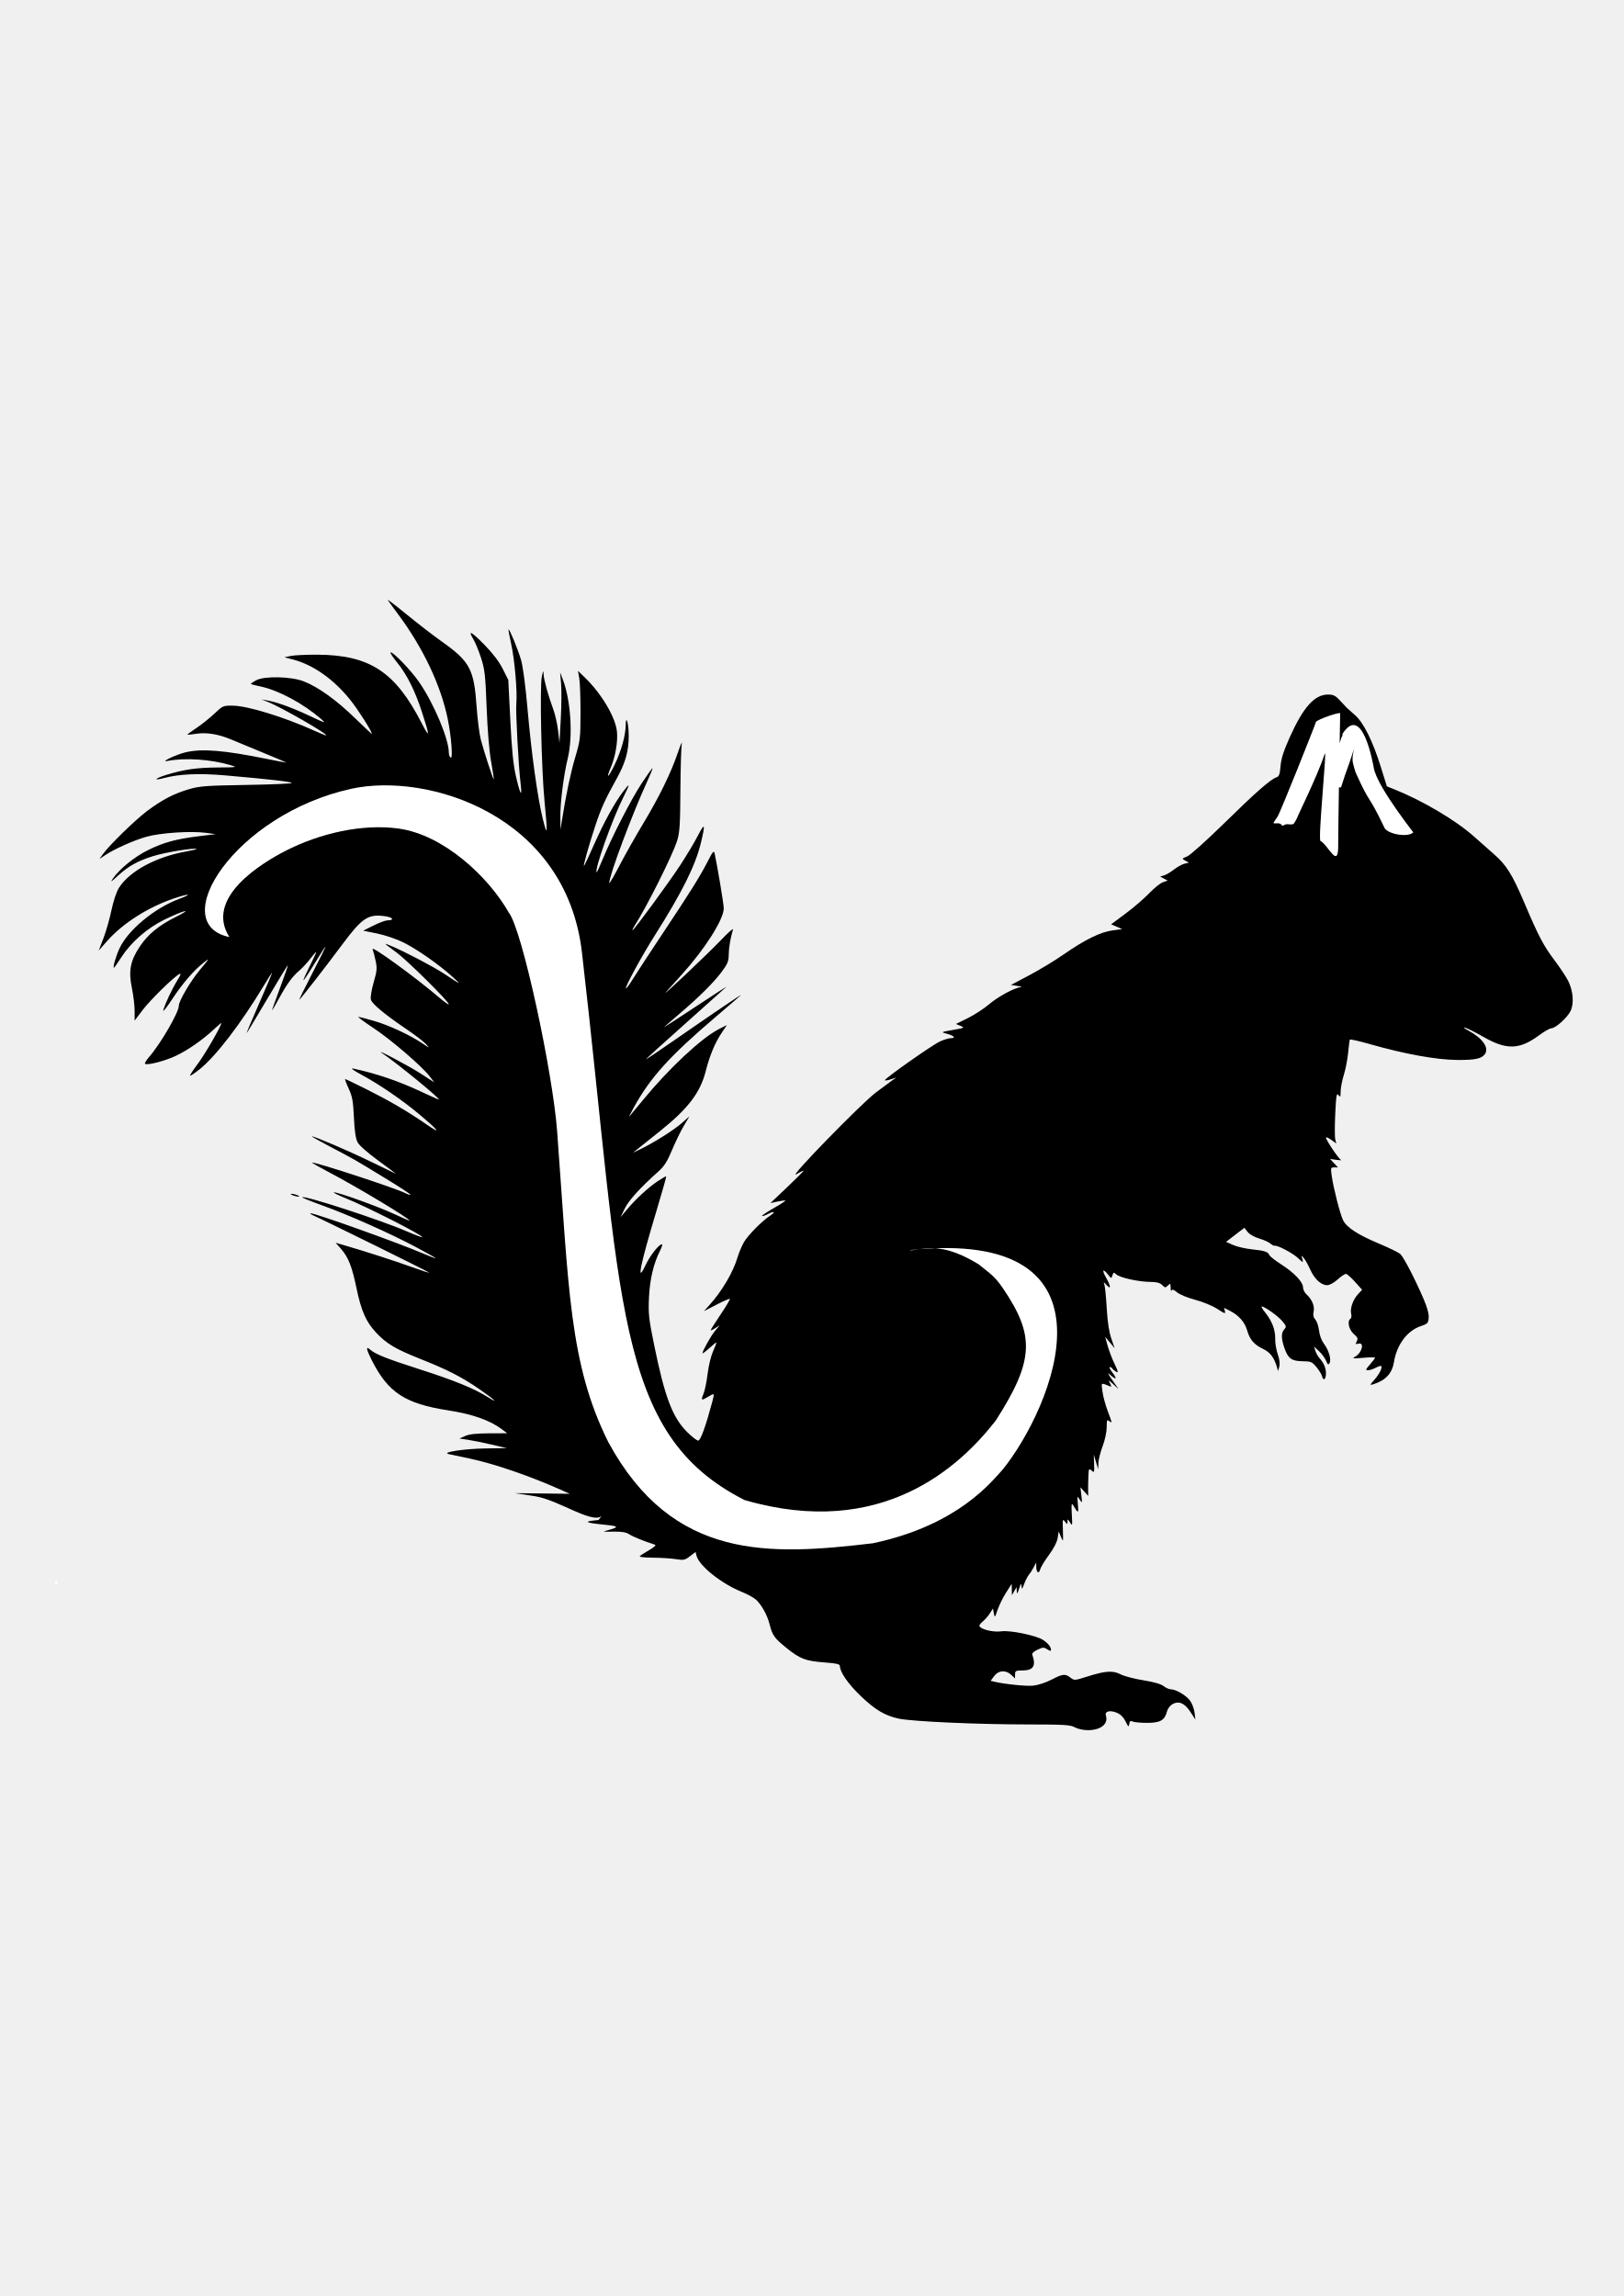
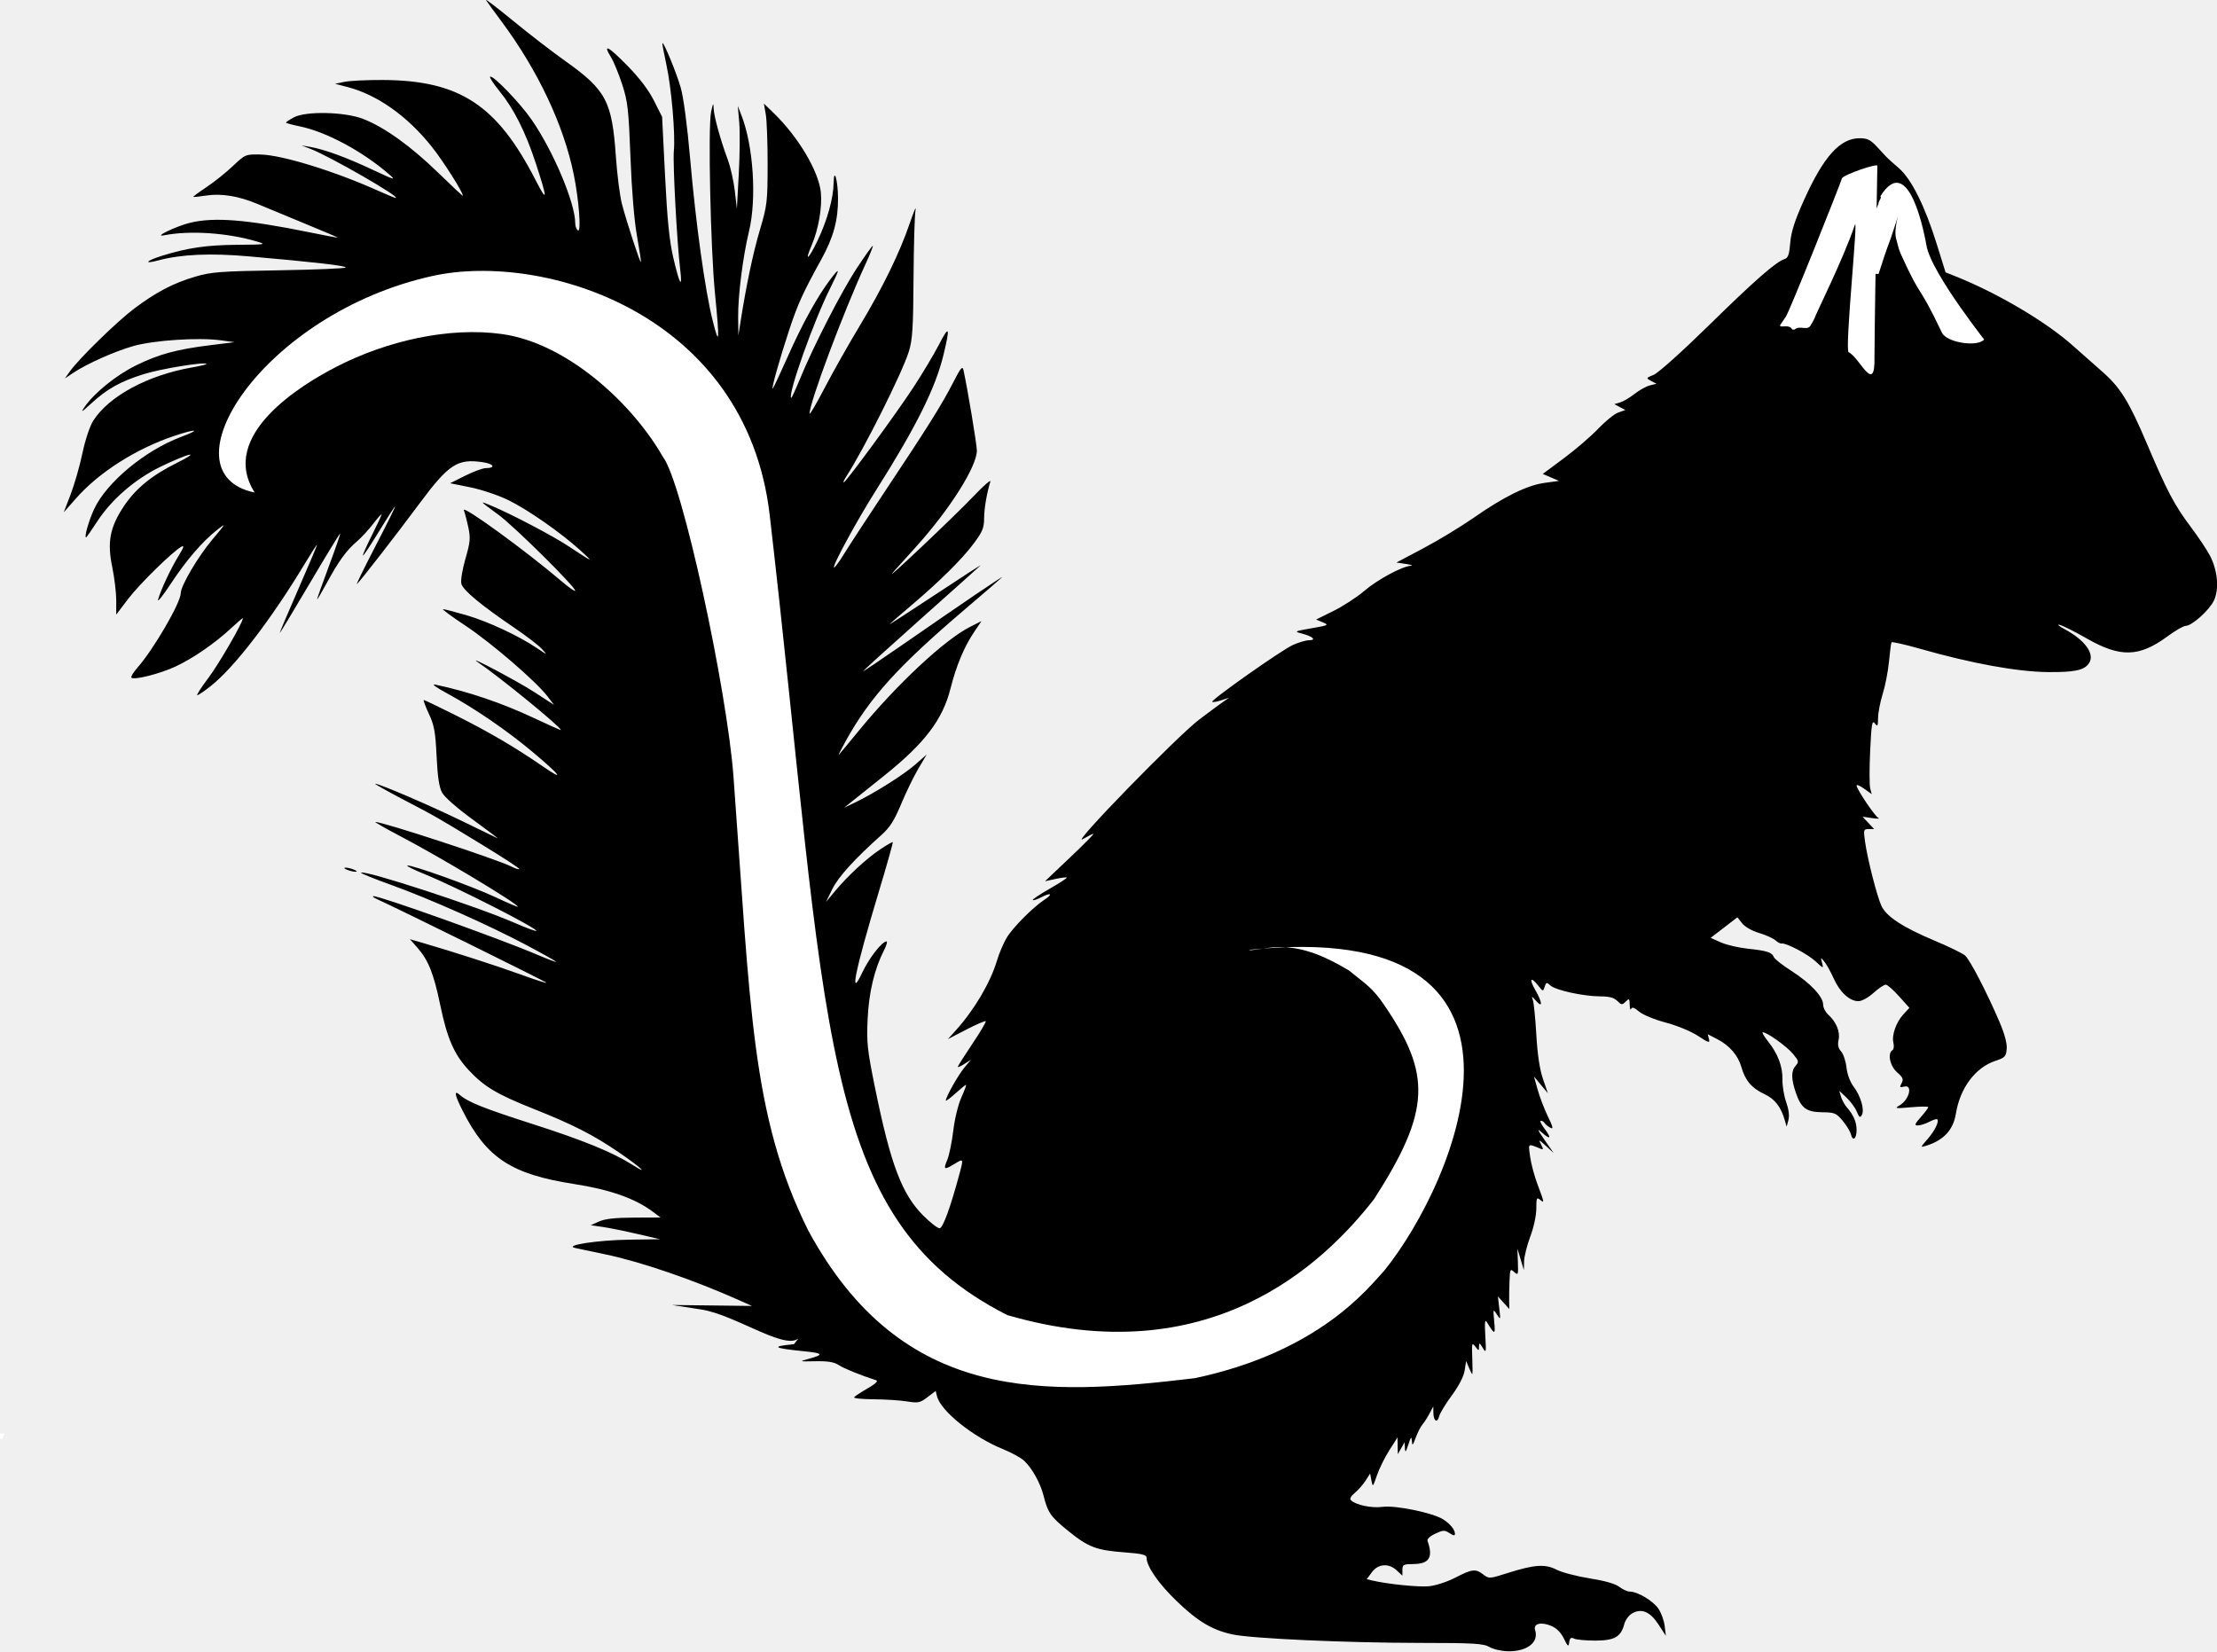
- <svg xmlns="http://www.w3.org/2000/svg" width="210mm" height="297mm" viewBox="0 0 210 297" version="1.1" id="svg1">
+ <svg xmlns="http://www.w3.org/2000/svg" width="196.278mm" height="146.199mm" viewBox="0 0 196.278 146.199" version="1.1" id="svg1">
  <defs id="defs1" />
-   <g id="layer1">
+   <g id="layer1" transform="translate(-7.121393,-77.60419)">
    <path style="fill:#000000;stroke-width:0.833" d="m 138.997,223.432 c -0.554,-0.316 -1.346,-0.362 -6.243,-0.367 -6.45,-0.006 -14.806,-0.385 -16.507,-0.75 -1.803,-0.387 -3.06,-1.136 -4.948,-2.948 -1.602,-1.538 -2.671,-3.081 -2.671,-3.855 0,-0.248 -0.422,-0.349 -1.929,-0.462 -2.521,-0.19 -3.211,-0.451 -4.981,-1.88 -1.578,-1.275 -1.828,-1.63 -2.199,-3.114 -0.281,-1.125 -1.019,-2.457 -1.729,-3.12 -0.279,-0.261 -1.122,-0.723 -1.872,-1.027 -2.642,-1.07 -5.509,-3.367 -5.838,-4.678 l -0.12,-0.476 -0.724,0.552 c -0.66,0.504 -0.822,0.537 -1.83,0.376 -0.608,-0.097 -1.93,-0.181 -2.938,-0.188 -1.007,-0.007 -1.786,-0.085 -1.731,-0.175 0.055,-0.09 0.59,-0.442 1.187,-0.784 0.681,-0.389 0.971,-0.658 0.778,-0.72 -1.408,-0.455 -2.85,-1.04 -3.319,-1.347 -0.415,-0.272 -0.957,-0.362 -2.057,-0.342 -1.474,0.027 -1.482,0.024 -0.608,-0.213 1.345,-0.366 1.285,-0.499 -0.293,-0.657 -2.87,-0.288 -3.119,-0.444 -1.015,-0.636 l 0.601,-0.769 c -0.865,1.716 -5.634,-1.817 -8.805,-2.306 l -2.59,-0.399 3.539,0.042 3.539,0.042 -1.105,-0.493 c -4.078,-1.82 -8.668,-3.397 -11.83,-4.064 -1.202,-0.254 -2.423,-0.512 -2.714,-0.575 -1.06,-0.229 1.958,-0.695 4.762,-0.735 l 2.751,-0.04 -2.011,-0.467 c -1.106,-0.257 -2.487,-0.536 -3.069,-0.62 l -1.058,-0.153 0.741,-0.332 c 0.524,-0.235 1.427,-0.335 3.091,-0.342 l 2.35,-0.009 -0.657,-0.493 c -1.594,-1.196 -3.805,-1.976 -7.006,-2.474 -5.555,-0.863 -7.748,-2.305 -9.856,-6.481 -0.715,-1.417 -0.799,-1.886 -0.249,-1.403 0.717,0.63 2.106,1.185 6.499,2.594 4.43,1.421 7.022,2.481 8.762,3.581 1.596,1.01 0.754,0.233 -1.184,-1.092 -2.264,-1.548 -4.069,-2.467 -7.61,-3.875 -3.173,-1.262 -4.318,-1.946 -5.667,-3.389 -1.297,-1.387 -1.918,-2.799 -2.533,-5.763 -0.58,-2.797 -1.047,-3.976 -2.009,-5.072 l -0.682,-0.776 1.127,0.327 c 2.652,0.768 6.58,2.036 8.693,2.804 1.251,0.455 2.275,0.784 2.275,0.73 0,-0.079 -13.117,-6.553 -15.026,-7.415 -0.291,-0.132 -0.423,-0.246 -0.293,-0.254 0.551,-0.033 11.246,3.79 14.51,5.187 0.911,0.39 1.656,0.67 1.656,0.623 0,-0.047 -1.178,-0.711 -2.618,-1.475 -3.379,-1.793 -8.598,-4.113 -12.028,-5.349 -1.489,-0.536 -2.668,-1.015 -2.62,-1.063 0.274,-0.274 10.136,2.939 13.509,4.403 1.058,0.459 1.96,0.798 2.005,0.753 0.189,-0.189 -7.101,-3.9 -9.85,-5.014 -0.969,-0.393 -1.677,-0.742 -1.574,-0.776 0.328,-0.109 5.701,1.816 7.784,2.79 1.103,0.516 2.006,0.901 2.006,0.856 0,-0.262 -6.767,-4.332 -10.179,-6.124 -1.443,-0.758 -2.539,-1.379 -2.435,-1.381 0.654,-0.013 10.824,3.321 12.052,3.951 0.331,0.17 0.642,0.268 0.692,0.219 0.05,-0.05 -1.364,-0.977 -3.141,-2.061 -4.237,-2.584 -4.088,-2.499 -7.147,-4.103 -1.455,-0.763 -2.568,-1.39 -2.474,-1.392 0.361,-0.008 4.919,1.951 7.707,3.312 1.603,0.783 3.01,1.465 3.127,1.516 0.116,0.051 -0.86,-0.686 -2.169,-1.638 -1.421,-1.034 -2.526,-2.005 -2.743,-2.41 -0.258,-0.483 -0.397,-1.412 -0.482,-3.218 -0.102,-2.151 -0.206,-2.726 -0.685,-3.757 -0.311,-0.669 -0.511,-1.217 -0.446,-1.217 0.065,0 1.322,0.603 2.792,1.339 3.008,1.507 5.265,2.83 7.753,4.545 2.009,1.385 1.572,0.796 -1.013,-1.366 -2.193,-1.834 -5.07,-3.801 -7.442,-5.088 -1.031,-0.559 -1.453,-0.871 -1.068,-0.791 2.884,0.604 5.905,1.627 8.73,2.959 1.309,0.617 2.381,1.091 2.381,1.054 0,-0.266 -5.455,-4.721 -7.331,-5.987 -1.212,-0.818 3.497,1.67 4.964,2.624 l 1.76,1.143 -0.578,-0.758 c -1.007,-1.32 -4.977,-4.741 -7.261,-6.256 -1.211,-0.803 -2.103,-1.461 -1.981,-1.461 0.121,0 1.044,0.239 2.05,0.53 1.912,0.554 4.636,1.824 6.26,2.918 0.946,0.637 0.949,0.638 0.434,0.072 -0.285,-0.313 -1.38,-1.155 -2.434,-1.87 -2.962,-2.011 -4.549,-3.33 -4.692,-3.898 -0.073,-0.293 0.083,-1.252 0.36,-2.212 0.428,-1.483 0.46,-1.833 0.254,-2.798 -0.129,-0.606 -0.306,-1.28 -0.391,-1.497 -0.221,-0.56 5.514,3.606 8.638,6.275 0.669,0.572 1.217,0.953 1.217,0.846 0,-0.356 -5.383,-5.687 -6.774,-6.709 -1.736,-1.276 -1.723,-1.26 -0.728,-0.851 1.755,0.722 5.504,2.689 6.948,3.645 2.185,1.447 2.262,1.472 1.001,0.334 -1.76,-1.588 -4.619,-3.583 -6.36,-4.437 -0.869,-0.426 -2.379,-0.935 -3.368,-1.135 l -1.793,-0.363 1.339,-0.669 c 0.736,-0.368 1.556,-0.669 1.821,-0.669 0.898,0 0.721,-0.375 -0.246,-0.52 -2.259,-0.339 -3.024,0.157 -5.615,3.639 -2.164,2.908 -5.141,6.745 -5.545,7.145 -0.117,0.116 0.614,-1.384 1.625,-3.333 1.011,-1.95 1.801,-3.545 1.756,-3.545 -0.045,0 -0.688,0.996 -1.429,2.212 -0.74,1.217 -1.379,2.179 -1.42,2.138 -0.041,-0.041 0.313,-0.844 0.786,-1.784 0.473,-0.941 0.86,-1.774 0.86,-1.851 0,-0.077 -0.331,0.292 -0.735,0.822 -0.404,0.53 -1.054,1.234 -1.444,1.565 -0.928,0.788 -1.613,1.731 -2.667,3.671 -0.474,0.873 -0.864,1.531 -0.865,1.463 -0.002,-0.068 0.471,-1.396 1.05,-2.951 0.579,-1.554 1.028,-2.852 0.997,-2.882 -0.031,-0.031 -1.234,1.94 -2.675,4.379 -1.44,2.439 -2.644,4.435 -2.676,4.435 -0.032,0 0.698,-1.728 1.622,-3.841 0.924,-2.112 1.679,-3.898 1.679,-3.968 -2.25e-4,-0.07 -0.469,0.651 -1.041,1.602 -2.983,4.959 -6.24,9.206 -8.351,10.886 -0.568,0.453 -1.112,0.823 -1.207,0.823 -0.095,0 0.347,-0.69 0.984,-1.534 0.929,-1.232 3.055,-4.91 3.055,-5.286 0,-0.048 -0.452,0.336 -1.005,0.852 -1.446,1.351 -3.384,2.691 -4.948,3.423 -1.378,0.645 -3.686,1.231 -3.921,0.995 -0.071,-0.071 0.164,-0.462 0.521,-0.87 1.464,-1.668 3.85,-5.774 3.85,-6.627 0,-0.633 1.532,-3.232 2.775,-4.71 1.236,-1.468 1.27,-1.535 0.457,-0.892 -1.333,1.054 -2.744,2.696 -4.134,4.807 -0.689,1.048 -1.188,1.667 -1.108,1.376 0.232,-0.844 1.123,-2.745 1.809,-3.86 0.465,-0.756 0.533,-0.973 0.258,-0.823 -0.776,0.423 -3.736,3.328 -4.734,4.645 l -1.037,1.37 8.33e-4,-1.248 c 5.41e-4,-0.687 -0.16,-2.024 -0.356,-2.972 -0.457,-2.206 -0.203,-3.53 1.035,-5.383 1.051,-1.573 2.478,-2.737 4.717,-3.845 0.931,-0.461 1.407,-0.778 1.058,-0.706 -0.349,0.073 -1.496,0.553 -2.548,1.067 -2.28,1.114 -4.343,2.908 -5.626,4.891 -0.484,0.748 -0.912,1.36 -0.951,1.36 -0.183,0 0.241,-1.49 0.711,-2.504 1.098,-2.365 4.511,-5.202 7.685,-6.389 1.826,-0.683 1.397,-0.758 -0.572,-0.1 -3.387,1.132 -6.683,3.228 -8.727,5.551 l -1.074,1.22 0.61,-1.587 c 0.336,-0.873 0.804,-2.509 1.041,-3.635 0.249,-1.184 0.652,-2.399 0.956,-2.879 1.375,-2.177 4.829,-4.043 8.752,-4.726 0.744,-0.13 1.317,-0.271 1.274,-0.315 -0.194,-0.194 -4.02,0.431 -5.552,0.908 -2.047,0.637 -3.25,1.308 -4.641,2.59 -0.873,0.805 -0.972,0.856 -0.587,0.302 0.867,-1.247 2.817,-2.818 4.553,-3.669 2.023,-0.991 3.595,-1.419 6.566,-1.786 l 2.151,-0.266 -1.245,-0.169 c -1.958,-0.265 -5.941,5.5e-4 -7.735,0.516 -1.675,0.481 -4.086,1.559 -5.304,2.37 l -0.739,0.493 0.455,-0.639 c 0.797,-1.12 4.172,-4.413 5.693,-5.554 1.936,-1.452 3.452,-2.245 5.385,-2.816 1.422,-0.42 2.192,-0.478 7.459,-0.566 3.23,-0.054 5.873,-0.166 5.873,-0.25 0,-0.157 -2.745,-0.472 -8.563,-0.983 -3.417,-0.3 -6.007,-0.186 -8.018,0.353 -1.39,0.372 -1.102,0.033 0.352,-0.417 2.278,-0.703 3.926,-0.941 6.671,-0.961 2.478,-0.018 2.564,-0.033 1.693,-0.291 -2.609,-0.774 -5.927,-0.997 -8.219,-0.551 -1.021,0.198 1.12,-0.826 2.328,-1.114 2.141,-0.511 4.995,-0.279 10.582,0.858 1.339,0.272 2.452,0.482 2.473,0.466 0.022,-0.016 -1.264,-0.565 -2.857,-1.219 -1.593,-0.654 -3.497,-1.444 -4.23,-1.755 -1.677,-0.71 -3.232,-0.964 -4.592,-0.751 -0.582,0.091 -1.083,0.143 -1.114,0.115 -0.031,-0.028 0.492,-0.415 1.161,-0.859 0.67,-0.445 1.719,-1.283 2.332,-1.862 1.101,-1.042 1.13,-1.054 2.437,-1.031 1.91,0.033 6.598,1.478 10.505,3.24 0.744,0.335 1.41,0.607 1.481,0.604 0.531,-0.022 -5.822,-3.68 -7.544,-4.344 l -0.792,-0.305 0.741,0.127 c 1.271,0.219 3.194,0.919 5.502,2.003 2.052,0.964 2.166,0.995 1.481,0.404 -2.352,-2.033 -5.542,-3.74 -7.883,-4.221 -0.669,-0.137 -1.217,-0.288 -1.217,-0.335 0,-0.047 0.31,-0.253 0.688,-0.458 1.06,-0.575 4.518,-0.499 6.149,0.135 1.88,0.731 4.222,2.411 6.638,4.762 1.205,1.172 2.19,2.093 2.189,2.046 -0.007,-0.339 -1.724,-3.047 -2.751,-4.34 -2.157,-2.715 -4.823,-4.604 -7.467,-5.292 l -1.106,-0.288 0.847,-0.174 c 0.466,-0.096 1.989,-0.168 3.386,-0.162 6.797,0.033 10.114,2.207 13.526,8.865 1.071,2.091 1.073,1.725 0.008,-1.522 -0.893,-2.721 -1.936,-4.797 -3.177,-6.32 -0.535,-0.657 -0.923,-1.246 -0.861,-1.308 0.213,-0.213 2.65,2.308 3.692,3.82 1.918,2.782 3.848,7.368 3.848,9.144 0,0.271 0.109,0.56 0.242,0.642 0.303,0.187 0.087,-2.687 -0.371,-4.943 -0.893,-4.396 -3.179,-9.235 -6.418,-13.588 -0.647,-0.87 -1.255,-1.707 -1.351,-1.86 -0.096,-0.153 0.986,0.673 2.403,1.835 1.417,1.162 3.473,2.748 4.569,3.525 3.657,2.592 4.18,3.57 4.521,8.452 0.114,1.63 0.356,3.534 0.539,4.233 0.414,1.583 1.605,5.235 1.679,5.145 0.03,-0.036 -0.124,-1.066 -0.343,-2.288 -0.246,-1.372 -0.468,-4.044 -0.58,-6.984 -0.163,-4.263 -0.24,-4.939 -0.733,-6.455 -0.303,-0.931 -0.748,-2.013 -0.989,-2.405 -0.771,-1.253 -0.252,-0.989 1.435,0.731 1.083,1.104 1.888,2.162 2.365,3.11 l 0.723,1.436 0.262,5.231 c 0.195,3.9 0.381,5.742 0.729,7.241 0.556,2.396 0.828,2.847 0.608,1.009 -0.285,-2.383 -0.661,-9.385 -0.56,-10.447 0.144,-1.521 -0.214,-5.635 -0.67,-7.704 -0.218,-0.989 -0.372,-1.825 -0.343,-1.856 0.115,-0.122 1.234,2.597 1.622,3.938 0.248,0.858 0.574,3.314 0.833,6.277 0.507,5.808 1.319,11.647 1.993,14.34 0.591,2.362 0.63,1.917 0.208,-2.382 -0.396,-4.034 -0.626,-14.764 -0.345,-16.084 0.169,-0.793 0.207,-0.845 0.226,-0.313 0.026,0.706 0.587,2.742 1.257,4.557 0.239,0.646 0.516,1.884 0.617,2.751 l 0.183,1.576 0.168,-3.089 c 0.092,-1.699 0.111,-3.746 0.041,-4.55 l -0.127,-1.461 0.329,0.847 c 1.054,2.712 1.355,7.389 0.659,10.264 -0.54,2.234 -0.982,5.748 -0.958,7.619 l 0.021,1.587 0.183,-1.164 c 0.518,-3.297 1.109,-6.109 1.721,-8.176 0.644,-2.178 0.68,-2.485 0.684,-5.792 0.003,-1.921 -0.071,-3.921 -0.163,-4.444 l -0.167,-0.952 0.874,0.847 c 2.17,2.102 3.975,5.136 4.168,7.008 0.134,1.299 -0.207,3.278 -0.807,4.676 -0.679,1.585 -0.287,1.284 0.515,-0.395 0.852,-1.782 1.401,-3.743 1.423,-5.075 0.024,-1.495 0.377,-0.32 0.39,1.3 0.016,1.941 -0.403,3.488 -1.47,5.419 -1.621,2.936 -2.084,3.95 -2.838,6.221 -0.846,2.55 -1.649,5.41 -1.466,5.227 0.068,-0.068 0.666,-1.344 1.328,-2.834 1.287,-2.897 2.617,-5.309 3.758,-6.815 0.889,-1.173 0.887,-1.01 -0.009,0.776 -1.454,2.9 -3.764,9.396 -3.452,9.709 0.036,0.036 0.384,-0.716 0.775,-1.671 1.184,-2.895 3.687,-7.769 5.054,-9.842 0.71,-1.077 1.339,-1.958 1.396,-1.958 0.057,0 -0.235,0.738 -0.651,1.64 -1.968,4.276 -4.961,12.28 -4.943,13.218 0.003,0.15 0.601,-0.869 1.328,-2.266 0.727,-1.397 2.112,-3.849 3.076,-5.449 2.063,-3.424 3.571,-6.511 4.471,-9.153 0.357,-1.048 0.584,-1.571 0.506,-1.164 -0.079,0.407 -0.158,3.122 -0.177,6.032 -0.029,4.492 -0.094,5.478 -0.426,6.533 -0.606,1.922 -3.994,8.679 -5.559,11.085 -0.17,0.262 -0.26,0.476 -0.198,0.476 0.184,0 4.644,-6.084 6.184,-8.438 0.79,-1.207 1.803,-2.902 2.251,-3.768 0.914,-1.767 0.997,-1.583 0.402,0.898 -0.702,2.926 -2.428,6.398 -5.939,11.943 -1.702,2.687 -3.91,6.739 -3.757,6.892 0.054,0.054 0.463,-0.499 0.91,-1.228 0.447,-0.729 2.113,-3.278 3.702,-5.664 3.679,-5.524 4.95,-7.554 5.946,-9.497 0.679,-1.326 0.816,-1.485 0.91,-1.058 0.353,1.605 1.181,6.581 1.181,7.093 -3.91e-4,1.426 -2.402,5.223 -5.411,8.553 -0.678,0.75 -1.571,1.741 -1.985,2.201 -1.137,1.265 5.398,-4.912 7.168,-6.775 0.848,-0.892 1.487,-1.445 1.421,-1.228 -0.325,1.07 -0.549,2.396 -0.553,3.281 -0.004,0.826 -0.152,1.179 -0.933,2.222 -1.035,1.384 -2.986,3.316 -5.527,5.472 -0.931,0.79 -1.788,1.53 -1.905,1.645 -0.116,0.114 1.693,-1.054 4.021,-2.596 2.328,-1.542 4.137,-2.709 4.021,-2.593 -0.116,0.116 -2.524,2.271 -5.35,4.788 -2.826,2.517 -5.093,4.577 -5.038,4.577 0.055,0 1.653,-1.077 3.551,-2.393 5.205,-3.609 8.978,-6.166 8.741,-5.922 -0.116,0.12 -1.593,1.393 -3.28,2.83 -5.922,5.043 -8.42,7.803 -10.551,11.66 -0.406,0.736 -0.687,1.29 -0.625,1.232 0.063,-0.058 0.854,-1.011 1.758,-2.116 3.347,-4.094 7.603,-8.072 9.86,-9.216 l 1.025,-0.519 -0.633,0.938 c -0.897,1.329 -1.597,2.998 -2.109,5.031 -0.697,2.764 -2.289,4.854 -5.896,7.737 -1.126,0.9 -2.378,1.902 -2.782,2.225 l -0.734,0.588 0.952,-0.454 c 1.677,-0.8 4.327,-2.47 5.357,-3.376 l 0.999,-0.88 -0.734,1.238 c -0.404,0.681 -1.09,2.092 -1.525,3.136 -0.615,1.476 -1.004,2.087 -1.749,2.751 -2.349,2.093 -3.823,3.715 -4.349,4.787 l -0.563,1.146 0.794,-0.952 c 1.138,-1.365 2.769,-2.874 3.993,-3.695 0.582,-0.39 1.088,-0.681 1.125,-0.645 0.037,0.036 -0.517,2.003 -1.231,4.372 -2.106,6.987 -2.66,9.696 -1.467,7.164 0.605,-1.284 1.751,-2.751 2.148,-2.751 0.096,0 -0.007,0.357 -0.229,0.794 -0.85,1.671 -1.337,3.718 -1.447,6.084 -0.097,2.085 -0.029,2.715 0.645,6.032 1.388,6.829 2.381,9.466 4.285,11.37 0.614,0.614 1.262,1.117 1.439,1.117 0.297,0 0.971,-1.857 1.805,-4.973 0.318,-1.19 0.308,-1.206 -0.459,-0.738 -0.947,0.577 -1.031,0.535 -0.667,-0.336 0.174,-0.416 0.415,-1.583 0.535,-2.593 0.124,-1.046 0.434,-2.313 0.719,-2.947 0.276,-0.611 0.459,-1.111 0.408,-1.111 -0.051,0 -0.475,0.344 -0.941,0.765 -0.466,0.421 -0.847,0.703 -0.847,0.628 0,-0.314 1.078,-2.232 1.628,-2.897 l 0.594,-0.717 -0.582,0.374 c -0.32,0.206 -0.582,0.321 -0.582,0.256 0,-0.065 0.579,-0.98 1.287,-2.033 0.708,-1.053 1.244,-1.958 1.191,-2.011 -0.053,-0.053 -0.829,0.283 -1.724,0.746 l -1.628,0.842 0.724,-0.802 c 1.608,-1.78 3.05,-4.226 3.616,-6.135 0.186,-0.628 0.568,-1.534 0.85,-2.013 0.528,-0.901 2.329,-2.719 3.363,-3.396 0.777,-0.508 0.586,-0.665 -0.271,-0.222 -0.371,0.192 -0.716,0.307 -0.768,0.255 -0.051,-0.051 0.623,-0.504 1.5,-1.005 0.876,-0.501 1.559,-0.946 1.517,-0.988 -0.042,-0.042 -0.494,0.014 -1.004,0.125 l -0.927,0.201 2.212,-2.099 c 1.217,-1.154 2.151,-2.099 2.076,-2.099 -0.075,0 -0.499,0.211 -0.942,0.47 -1.189,0.693 8.367,-9.124 10.308,-10.591 0.875,-0.661 1.827,-1.364 2.116,-1.564 l 0.526,-0.363 -0.699,0.228 c -0.384,0.126 -0.741,0.186 -0.794,0.133 -0.15,-0.15 6.122,-4.571 7.14,-5.032 0.502,-0.228 1.147,-0.417 1.432,-0.419 0.685,-0.006 0.334,-0.338 -0.624,-0.589 -0.72,-0.189 -0.696,-0.202 0.847,-0.472 1.506,-0.263 1.557,-0.29 0.994,-0.525 l -0.593,-0.247 1.546,-0.765 c 0.85,-0.421 2.069,-1.214 2.71,-1.763 1.17,-1.003 3.339,-2.176 4.127,-2.233 0.233,-0.017 0.042,-0.088 -0.423,-0.159 l -0.847,-0.129 2.398,-1.27 c 1.319,-0.698 3.319,-1.912 4.444,-2.696 2.7,-1.881 4.723,-2.875 6.287,-3.088 l 1.262,-0.172 -0.718,-0.309 -0.718,-0.309 1.882,-1.399 c 1.035,-0.77 2.4,-1.945 3.034,-2.612 0.634,-0.667 1.432,-1.31 1.774,-1.429 l 0.622,-0.217 -0.488,-0.261 -0.488,-0.261 0.513,-0.153 c 0.282,-0.084 0.859,-0.425 1.281,-0.756 0.423,-0.332 1.031,-0.669 1.351,-0.749 l 0.583,-0.146 -0.473,-0.253 c -0.466,-0.249 -0.463,-0.257 0.236,-0.542 0.397,-0.162 2.522,-2.067 4.836,-4.336 4.084,-4.005 5.983,-5.669 6.745,-5.911 0.31,-0.099 0.416,-0.402 0.502,-1.442 0.081,-0.977 0.394,-1.953 1.215,-3.778 1.734,-3.855 3.191,-5.476 4.923,-5.476 0.687,0 0.962,0.135 1.54,0.757 0.387,0.416 0.782,0.84 0.878,0.943 0.096,0.102 0.571,0.527 1.056,0.945 1.111,0.957 2.31,3.357 3.361,6.732 l 0.778,2.498 0.876,0.349 c 3.736,1.487 8.047,4.038 10.432,6.174 0.725,0.649 1.86,1.653 2.522,2.23 1.633,1.424 2.386,2.629 3.971,6.358 1.831,4.31 2.45,5.485 3.912,7.432 0.689,0.917 1.464,2.084 1.722,2.594 0.661,1.304 0.795,2.925 0.325,3.916 -0.408,0.86 -1.955,2.247 -2.506,2.247 -0.191,0 -0.92,0.421 -1.62,0.937 -2.491,1.833 -4.164,1.877 -7.116,0.187 -1.033,-0.591 -2.116,-1.137 -2.407,-1.211 -0.291,-0.075 -0.088,0.101 0.451,0.391 1.795,0.964 2.674,2.197 2.138,2.999 -0.418,0.627 -1.261,0.809 -3.647,0.787 -2.693,-0.025 -6.737,-0.761 -11.274,-2.053 -1.37,-0.39 -2.525,-0.651 -2.565,-0.579 -0.041,0.072 -0.141,0.836 -0.223,1.698 -0.082,0.862 -0.331,2.148 -0.554,2.857 -0.222,0.71 -0.409,1.671 -0.414,2.137 -0.008,0.745 -0.043,0.803 -0.288,0.48 -0.236,-0.311 -0.298,0.059 -0.411,2.434 -0.073,1.54 -0.072,3.032 0.002,3.315 l 0.136,0.515 -0.67,-0.477 c -0.368,-0.262 -0.67,-0.39 -0.67,-0.284 0,0.317 1.629,2.739 1.937,2.88 0.157,0.072 -0.096,0.074 -0.562,0.006 l -0.847,-0.125 0.513,0.548 0.513,0.548 h -0.48 c -0.455,0 -0.472,0.056 -0.332,1.073 0.212,1.543 1.073,4.918 1.463,5.739 0.448,0.942 1.895,1.888 4.683,3.06 1.274,0.536 2.494,1.129 2.711,1.318 0.435,0.379 1.912,3.223 3.032,5.836 0.476,1.111 0.7,1.938 0.658,2.434 -0.058,0.683 -0.149,0.78 -1.014,1.068 -1.762,0.588 -3.115,2.398 -3.48,4.656 -0.236,1.46 -1.085,2.375 -2.653,2.86 -0.511,0.158 -0.507,0.143 0.14,-0.594 0.643,-0.733 1.05,-1.564 0.858,-1.756 -0.051,-0.051 -0.37,0.05 -0.707,0.226 -0.337,0.176 -0.79,0.321 -1.006,0.321 -0.332,8.3e-4 -0.291,-0.114 0.265,-0.747 0.361,-0.411 0.657,-0.805 0.657,-0.874 0,-0.069 -0.69,-0.065 -1.534,0.01 -1.385,0.122 -1.484,0.107 -1.016,-0.161 0.869,-0.498 1.208,-1.876 0.41,-1.668 -0.39,0.102 -0.419,0.064 -0.224,-0.301 0.186,-0.347 0.118,-0.511 -0.399,-0.964 -0.633,-0.556 -0.868,-1.678 -0.41,-1.961 0.117,-0.072 0.155,-0.358 0.086,-0.636 -0.17,-0.676 0.235,-1.838 0.885,-2.539 l 0.529,-0.571 -0.909,-1.015 c -0.5,-0.558 -1.028,-1.025 -1.173,-1.037 -0.145,-0.012 -0.633,0.312 -1.084,0.719 -0.475,0.429 -1.042,0.741 -1.348,0.741 -0.781,0 -1.637,-0.783 -2.182,-1.995 -0.265,-0.59 -0.638,-1.264 -0.829,-1.497 -0.34,-0.414 -0.344,-0.412 -0.206,0.106 0.139,0.519 0.128,0.517 -0.571,-0.134 -0.691,-0.644 -2.639,-1.667 -3.014,-1.583 -0.102,0.023 -0.348,-0.105 -0.547,-0.285 -0.199,-0.18 -0.848,-0.472 -1.443,-0.648 -0.63,-0.187 -1.257,-0.544 -1.502,-0.856 l -0.42,-0.534 -1.183,0.91 -1.183,0.91 0.904,0.403 c 0.497,0.221 1.57,0.472 2.385,0.558 1.688,0.177 2.142,0.324 2.304,0.745 0.063,0.164 0.761,0.712 1.551,1.218 1.669,1.07 2.812,2.28 2.812,2.977 0,0.269 0.2,0.67 0.445,0.892 0.715,0.647 1.079,1.527 0.924,2.232 -0.099,0.451 -0.035,0.749 0.223,1.034 0.199,0.22 0.413,0.857 0.475,1.414 0.067,0.603 0.319,1.286 0.622,1.685 0.633,0.833 0.995,2.068 0.74,2.523 -0.155,0.277 -0.234,0.226 -0.449,-0.293 -0.143,-0.346 -0.551,-0.902 -0.905,-1.236 l -0.645,-0.607 0.155,0.529 c 0.085,0.291 0.323,0.72 0.528,0.952 0.578,0.657 0.849,1.29 0.849,1.984 0,0.78 -0.334,1.045 -0.498,0.395 -0.066,-0.261 -0.398,-0.807 -0.738,-1.213 -0.566,-0.676 -0.716,-0.739 -1.796,-0.75 -1.414,-0.015 -1.881,-0.361 -2.352,-1.745 -0.417,-1.224 -0.418,-1.926 -0.004,-2.384 0.297,-0.328 0.273,-0.423 -0.26,-1.058 -0.563,-0.669 -2.282,-1.896 -2.657,-1.896 -0.099,0 0.106,0.357 0.455,0.794 0.883,1.103 1.313,2.241 1.286,3.403 -0.013,0.544 0.137,1.44 0.332,1.99 0.228,0.644 0.298,1.21 0.197,1.587 l -0.157,0.586 -0.152,-0.53 c -0.352,-1.228 -0.882,-1.916 -1.815,-2.354 -1.129,-0.531 -1.699,-1.198 -2.035,-2.382 -0.299,-1.053 -1.057,-1.928 -2.163,-2.497 l -0.823,-0.423 0.112,0.429 c 0.098,0.376 -0.023,0.341 -0.975,-0.282 -0.62,-0.406 -1.845,-0.912 -2.85,-1.178 -0.989,-0.262 -2.026,-0.689 -2.362,-0.972 -0.428,-0.36 -0.63,-0.428 -0.707,-0.237 -0.059,0.147 -0.115,-0.015 -0.124,-0.36 -0.015,-0.576 -0.044,-0.6 -0.357,-0.287 -0.312,0.312 -0.373,0.307 -0.741,-0.06 -0.29,-0.29 -0.707,-0.402 -1.512,-0.404 -1.483,-0.005 -3.94,-0.54 -4.404,-0.96 -0.344,-0.311 -0.384,-0.303 -0.514,0.109 -0.139,0.439 -0.148,0.438 -0.564,-0.09 -0.668,-0.85 -0.84,-0.624 -0.276,0.363 0.639,1.117 0.682,1.66 0.078,0.976 -0.381,-0.432 -0.42,-0.442 -0.286,-0.076 0.086,0.233 0.224,1.614 0.308,3.069 0.102,1.77 0.297,3.066 0.588,3.915 l 0.435,1.27 -0.616,-0.741 -0.616,-0.741 0.325,1.164 c 0.179,0.64 0.586,1.704 0.905,2.365 0.469,0.971 0.51,1.163 0.213,1.004 -0.202,-0.108 -0.426,-0.291 -0.497,-0.407 -0.072,-0.116 -0.225,-0.21 -0.34,-0.21 -0.115,0 0.044,0.333 0.355,0.741 0.641,0.84 0.485,0.975 -0.306,0.265 -0.396,-0.356 -0.326,-0.181 0.279,0.688 l 0.809,1.164 -0.69,-0.635 c -0.626,-0.576 -0.666,-0.588 -0.426,-0.127 0.218,0.42 0.214,0.488 -0.025,0.391 -1.178,-0.479 -1.106,-0.531 -0.946,0.676 0.081,0.614 0.381,1.736 0.667,2.494 0.609,1.618 0.617,1.673 0.201,1.328 -0.275,-0.228 -0.317,-0.122 -0.317,0.795 0,0.614 -0.223,1.65 -0.529,2.465 -0.291,0.773 -0.538,1.761 -0.55,2.194 l -0.021,0.789 -0.287,-0.952 -0.287,-0.952 0.044,1.202 c 0.041,1.133 0.022,1.183 -0.327,0.867 -0.348,-0.316 -0.373,-0.267 -0.415,0.808 -0.025,0.629 -0.038,1.443 -0.031,1.808 l 0.014,0.664 -0.505,-0.558 -0.505,-0.558 0.122,1.058 c 0.12,1.033 0.114,1.046 -0.218,0.529 -0.331,-0.514 -0.337,-0.497 -0.231,0.635 0.113,1.2 0.055,1.206 -0.64,0.071 -0.185,-0.303 -0.218,-0.038 -0.148,1.199 0.084,1.491 0.07,1.555 -0.231,1.058 -0.279,-0.46 -0.322,-0.475 -0.328,-0.118 -0.008,0.407 -0.011,0.407 -0.331,0 -0.297,-0.378 -0.318,-0.296 -0.265,1.018 0.032,0.786 0.032,1.429 3.7e-4,1.429 -0.032,-2.4e-4 -0.167,-0.262 -0.3,-0.582 l -0.242,-0.582 -0.134,0.847 c -0.084,0.531 -0.506,1.35 -1.131,2.196 -0.549,0.742 -1.054,1.575 -1.124,1.85 -0.161,0.642 -0.501,0.441 -0.512,-0.303 l -0.008,-0.57 -0.335,0.635 c -0.185,0.349 -0.465,0.784 -0.624,0.966 -0.159,0.182 -0.426,0.706 -0.594,1.164 -0.262,0.716 -0.31,0.758 -0.342,0.303 -0.031,-0.441 -0.083,-0.389 -0.316,0.317 -0.226,0.687 -0.283,0.747 -0.303,0.317 l -0.024,-0.529 -0.302,0.529 -0.302,0.529 -0.013,-0.741 -0.013,-0.741 -0.73,1.145 c -0.401,0.63 -0.894,1.63 -1.096,2.222 -0.352,1.035 -0.371,1.053 -0.482,0.452 l -0.116,-0.625 -0.399,0.625 c -0.219,0.344 -0.648,0.832 -0.952,1.085 -0.363,0.302 -0.48,0.53 -0.341,0.662 0.445,0.425 1.836,0.711 2.812,0.579 1.128,-0.153 4.444,0.533 5.336,1.103 0.629,0.402 1.042,0.903 1.051,1.274 0.005,0.204 -0.112,0.192 -0.478,-0.048 -0.435,-0.285 -0.565,-0.28 -1.264,0.048 -0.474,0.222 -0.74,0.477 -0.679,0.65 0.511,1.44 0.149,2.029 -1.254,2.038 -0.887,0.006 -0.973,0.052 -0.974,0.519 l -6.8e-4,0.513 -0.49,-0.46 c -0.714,-0.671 -1.651,-0.605 -2.213,0.154 l -0.454,0.614 0.467,0.112 c 1.336,0.321 4.108,0.604 5.038,0.514 0.598,-0.058 1.618,-0.39 2.347,-0.767 1.487,-0.767 1.784,-0.799 2.474,-0.268 0.491,0.378 0.544,0.375 2.116,-0.126 2.39,-0.76 3.352,-0.828 4.365,-0.305 0.465,0.24 1.785,0.586 2.934,0.769 1.361,0.217 2.274,0.479 2.621,0.751 0.293,0.23 0.714,0.419 0.936,0.419 0.672,0 2.015,0.797 2.506,1.487 0.254,0.357 0.511,1.05 0.57,1.539 l 0.108,0.89 -0.65,-0.999 c -0.741,-1.14 -1.495,-1.46 -2.332,-0.99 -0.292,0.164 -0.606,0.591 -0.699,0.949 -0.295,1.137 -0.87,1.464 -2.578,1.463 -0.832,-9e-5 -1.672,-0.079 -1.866,-0.175 -0.273,-0.135 -0.371,-0.062 -0.429,0.318 -0.067,0.441 -0.117,0.407 -0.477,-0.327 -0.265,-0.54 -0.647,-0.922 -1.121,-1.12 -0.907,-0.379 -1.604,-0.198 -1.424,0.37 0.343,1.082 -0.682,1.893 -2.376,1.879 -0.559,-0.005 -1.301,-0.171 -1.651,-0.37 z M 37.836,154.607 c -0.267,-0.115 -0.306,-0.182 -0.106,-0.182 0.175,0 0.508,0.082 0.741,0.182 0.267,0.115 0.306,0.182 0.106,0.182 -0.175,0 -0.508,-0.082 -0.741,-0.182 z" id="path1" />
    <path style="fill:#ffffff;stroke-width:0.265" id="path14" d="m 29.668,121.212 c -3.245,-5.09 4.199,-9.576 7.239,-11.138 4.471,-2.297 9.959,-3.542 14.644,-2.895 5.814,0.803 11.6,6.206 14.255,10.869 1.734,2.2 5.687,20.685 6.254,28.323 1.513,20.391 1.548,30 6.618,40.181 8.346,15.38 20.873,14.659 34.225,13.076 11.071,-2.351 15.38,-8.026 16.778,-9.532 6.409,-7.928 16.331,-31.385 -12.008,-28.391 l 0.198,0.029 v 0 c 0.831,-0.093 1.658,-0.269 2.494,-0.279 2.261,-0.027 4.304,0.947 6.193,2.081 1.495,1.22 2.049,1.489 3.139,3.091 4.134,6.081 4.126,9.287 -0.927,17.149 -4.561,5.85 -14.654,15.436 -32.467,10.266 C 79.386,185.472 80.488,168.349 75.267,123.215 73.196,105.316 55.23,99.881 45.434,102.033 30.365,105.342 21.374,119.502 29.668,121.212 Z" />
    <path style="fill:#ffffff;stroke-width:0.265" id="path16" d="m 173.438,101.858 c 0.334,-1.054 0.678,-2.104 1.072,-3.137 1.457,-4.283 0.134,-1.139 0.48,0.015 0.132,0.44 0.208,0.9 0.397,1.318 1.974,4.358 1.413,2.286 3.661,7.007 0.419,0.88 3.154,1.296 3.725,0.606 0.766,0.917 -4.699,-5.819 -5.1,-8.361 -0.096,-0.504 -1.481,-8.479 -4.077,-4.323 0.015,0.031 0.048,0.058 0.044,0.092 -0.019,0.179 -0.209,0.349 -0.212,0.559 -0.376,0.879 -0.753,2.119 -1.106,3.007 -0.409,1.045 -0.889,2.079 -1.145,3.173 z" />
    <path style="fill:#ffffff;stroke-width:0.265" id="path17" d="m 170.196,93.389 c -0.059,0.295 -4.753,12.09 -4.983,12.273 -0.118,0.175 -0.244,0.367 -0.372,0.554 -0.507,0.629 0.687,-0.05 0.952,0.565 l 0.2,0.006 v 0 c 0.5,-0.437 1.169,0.177 1.451,-0.415 0.118,-0.172 0.211,-0.359 0.303,-0.545 0.062,-0.279 2.572,-5.28 3.586,-8.303 0.342,-1.019 -0.914,11.085 -0.544,11.265 0.987,0.478 2.362,3.883 2.286,0.389 -0.019,-0.877 0.241,-16.785 0.254,-16.874 0.15,-0.32 -2.983,0.763 -3.133,1.085 z" />
    <path style="fill:#ffffff;stroke-width:0.265" id="path20" d="m 7.121,204.525 c 0.003,0.156 0.006,0.312 0.009,0.468 0,0 0.2,0.004 0.2,0.004 v 0 c 0.059,-0.155 0.118,-0.31 0.177,-0.466 z" />
  </g>
</svg>
